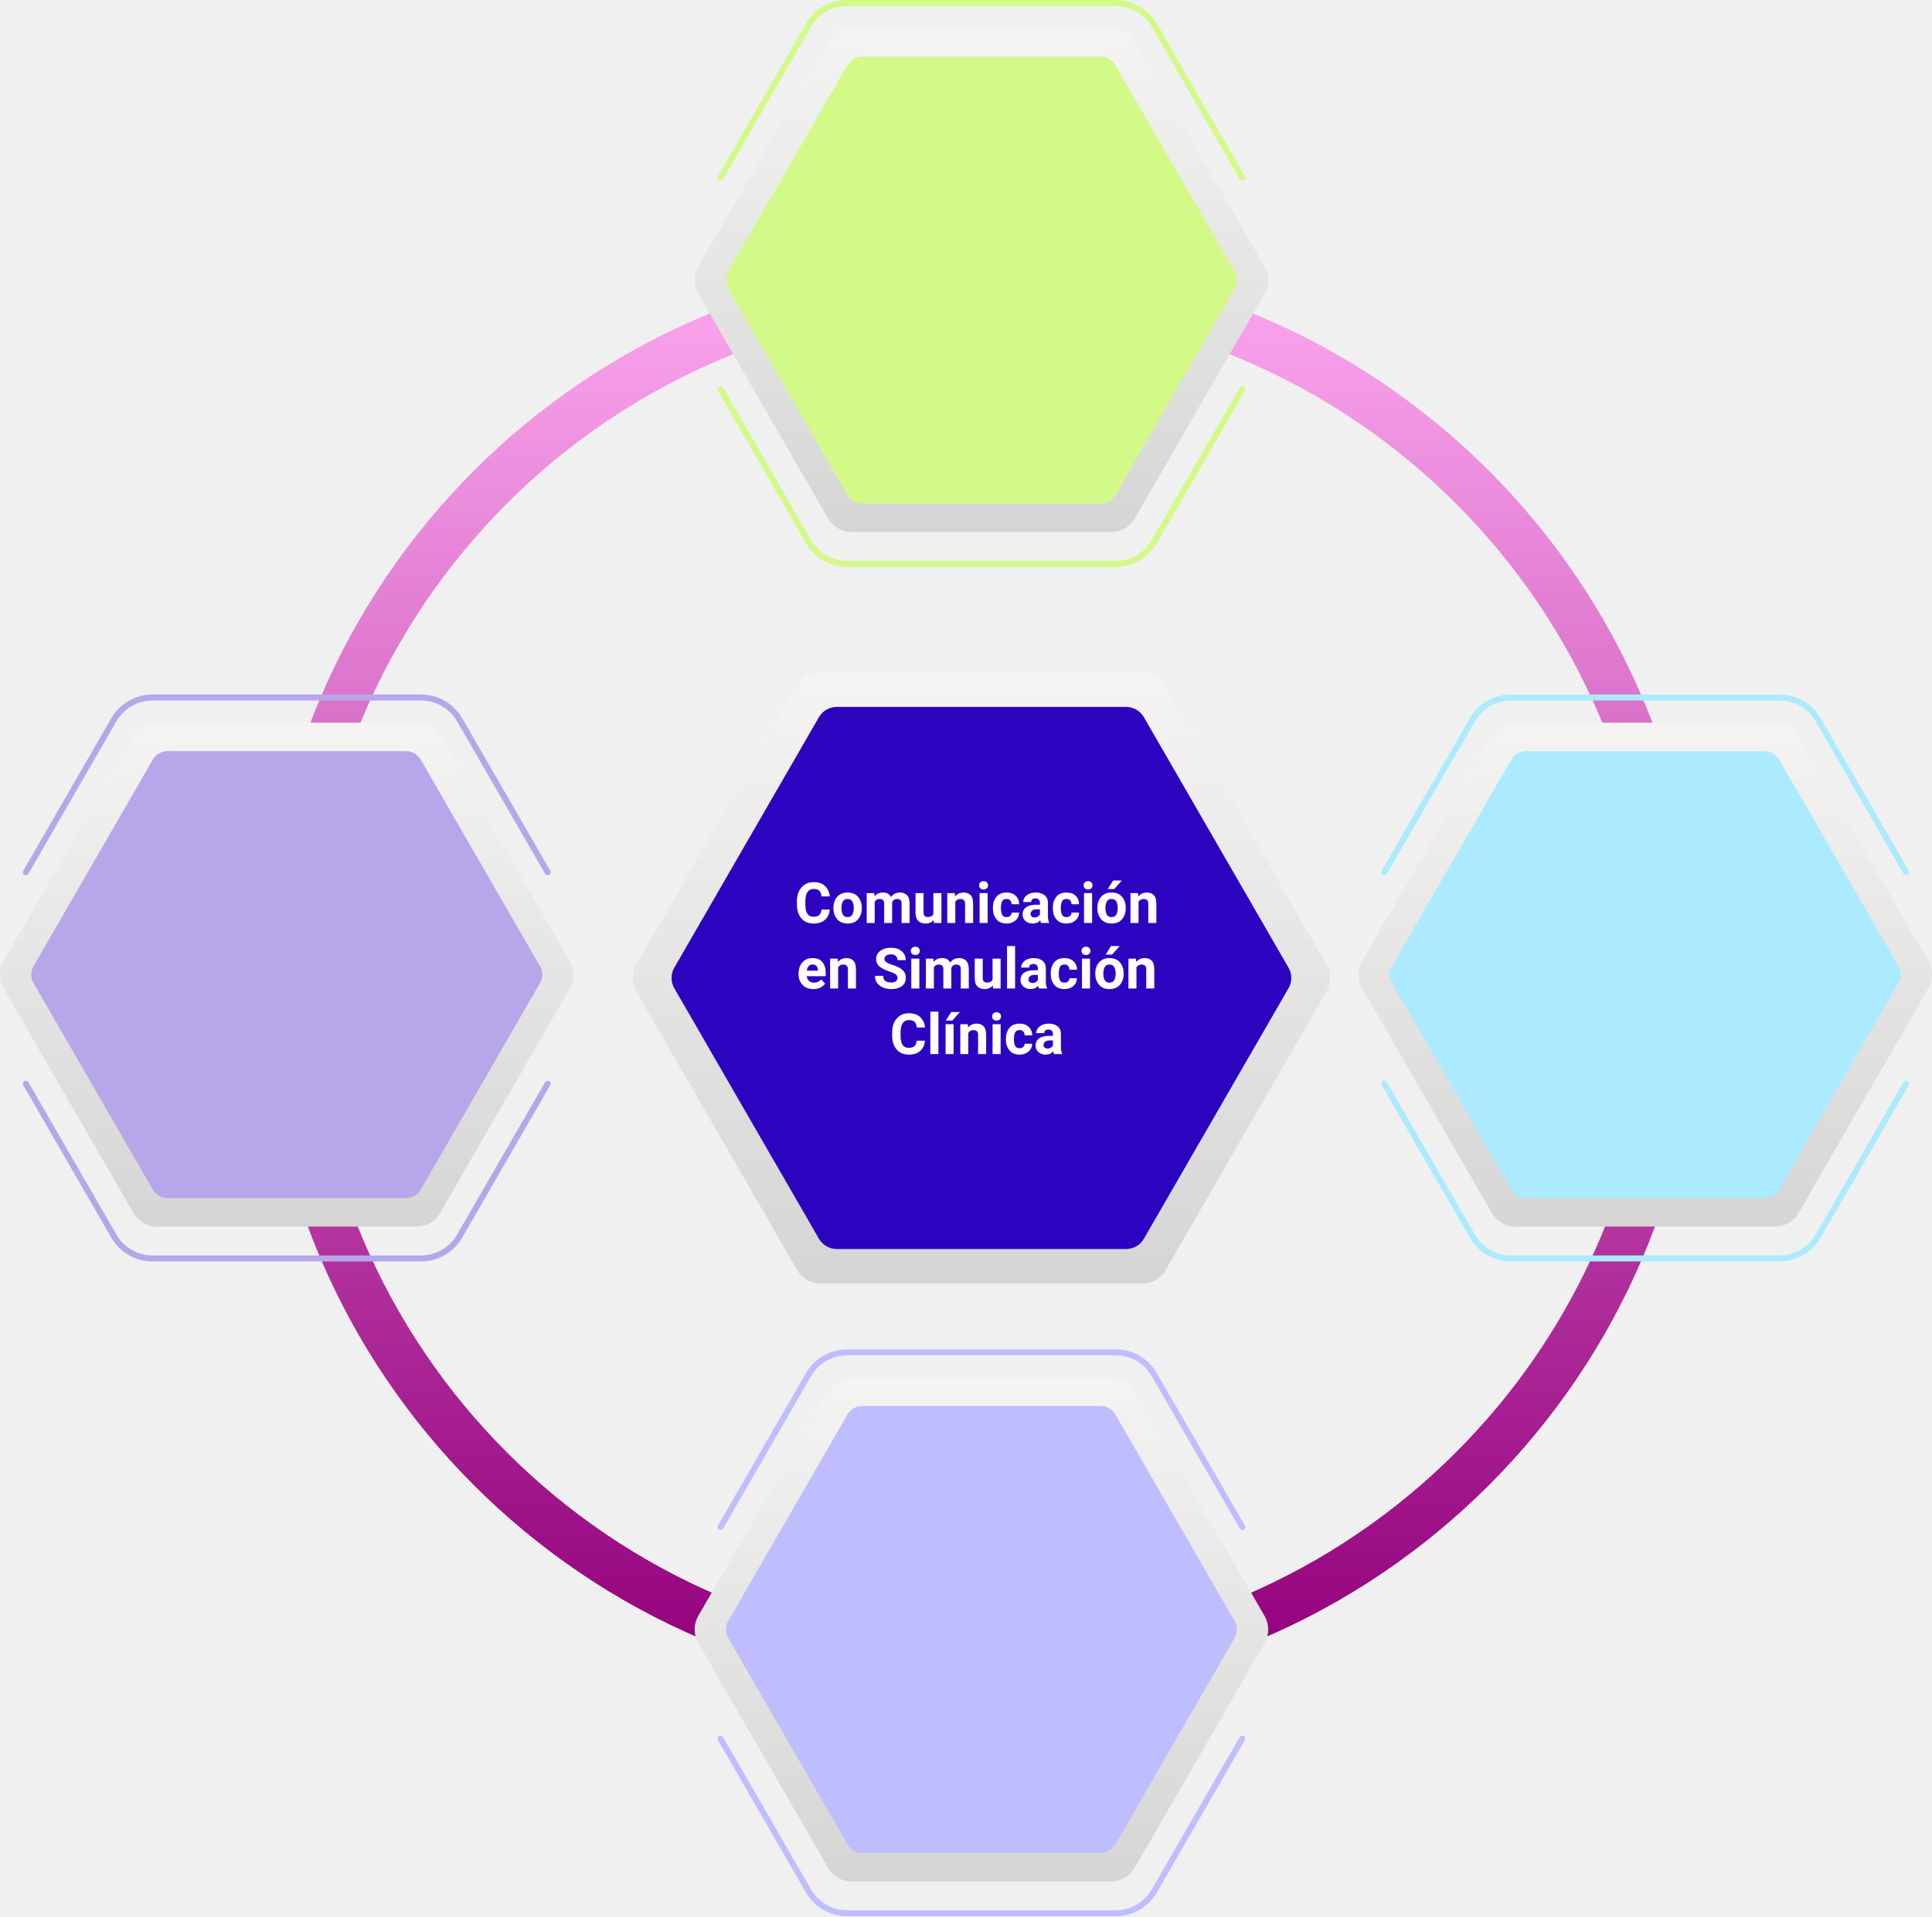
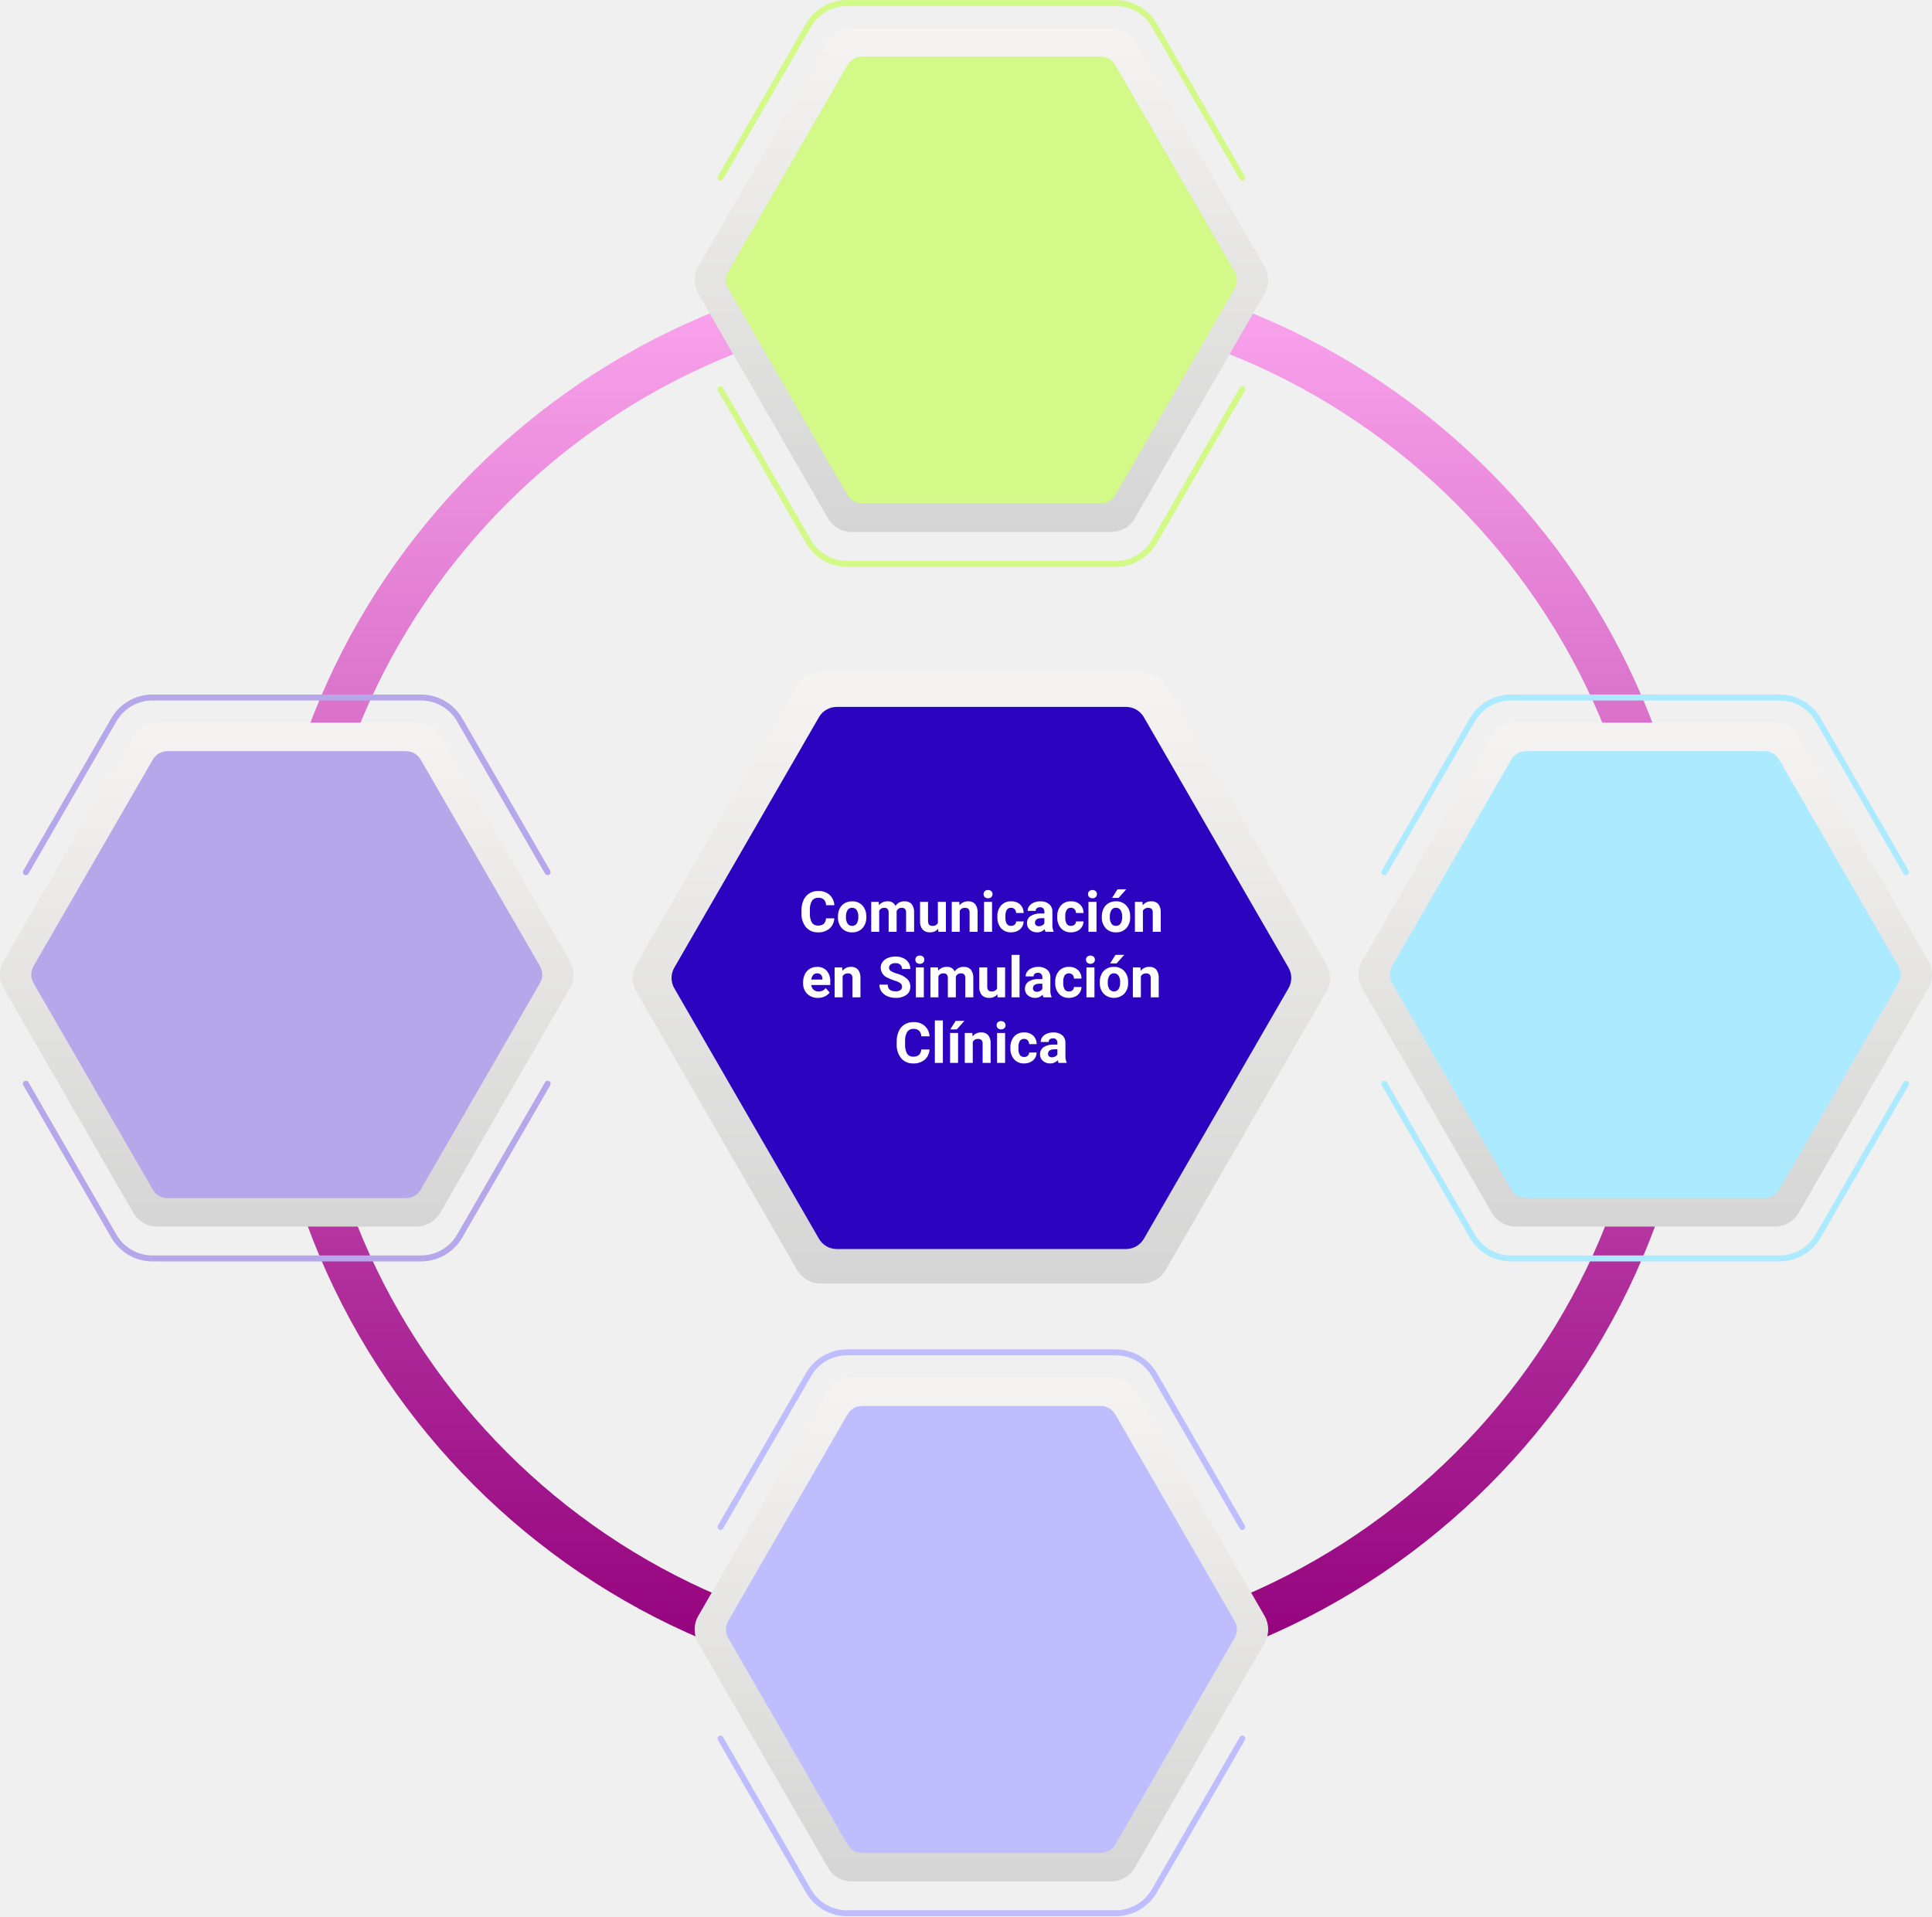
<svg xmlns="http://www.w3.org/2000/svg" width="648.307" height="643.121" viewBox="0 0 648.307 643.121">
  <defs>
    <linearGradient id="linear-gradient" x1="0.5" y1="0.016" x2="0.5" y2="0.979" gradientUnits="objectBoundingBox">
      <stop offset="0" stop-color="#fba6ee" />
      <stop offset="1" stop-color="#93007c" />
    </linearGradient>
    <linearGradient id="linear-gradient-2" x1="0.5" x2="0.5" y2="1" gradientUnits="objectBoundingBox">
      <stop offset="0" stop-color="#f5f4f2" />
      <stop offset="1" stop-color="#d5d5d5" />
    </linearGradient>
  </defs>
-   <g id="Grupo_238290" data-name="Grupo 238290" transform="translate(-143.186 -53.797)">
-     <g id="Grupo_238288" data-name="Grupo 238288" transform="translate(231.594 141.105)">
-       <path id="Trazado_200965" data-name="Trazado 200965" d="M451.969,602.884c-132.842,0-240.914-108.072-240.914-240.914S319.128,121.054,451.969,121.054,692.885,229.129,692.885,361.97,584.81,602.884,451.969,602.884Zm0-466.2c-124.221,0-225.283,101.062-225.283,225.284S327.748,587.253,451.969,587.253,677.254,486.191,677.254,361.97,576.192,136.686,451.969,136.686Z" transform="translate(-211.055 -121.054)" fill="url(#linear-gradient)" />
+   <g id="Grupo_239786" data-name="Grupo 239786" transform="translate(-476.692 -23995.656)">
+     <g id="Grupo_239785" data-name="Grupo 239785">
+       <g id="Grupo_238288" data-name="Grupo 238288" transform="translate(565.101 24082.965)">
+         <path id="Trazado_200965" data-name="Trazado 200965" d="M451.969,602.884c-132.842,0-240.914-108.072-240.914-240.914S319.128,121.054,451.969,121.054,692.885,229.129,692.885,361.97,584.81,602.884,451.969,602.884Zm0-466.2c-124.221,0-225.283,101.062-225.283,225.284S327.748,587.253,451.969,587.253,677.254,486.191,677.254,361.97,576.192,136.686,451.969,136.686Z" transform="translate(-211.055 -121.054)" fill="url(#linear-gradient)" />
+       </g>
+       <path id="Trazado_200966" data-name="Trazado 200966" d="M503.884,113.423,474.35,62.268A14.942,14.942,0,0,0,461.41,54.8H371.268a14.942,14.942,0,0,0-12.94,7.471l-29.534,51.155" transform="translate(389.677 23941.859)" fill="none" stroke="#d3f988" stroke-linecap="round" stroke-linejoin="round" stroke-width="2" />
+       <path id="Trazado_200967" data-name="Trazado 200967" d="M461.908,230.394H374.8a9.123,9.123,0,0,1-7.9-4.559L323.353,150.4a9.115,9.115,0,0,1,0-9.118L366.9,65.845a9.12,9.12,0,0,1,7.9-4.559h87.107a9.12,9.12,0,0,1,7.9,4.559l43.552,75.435a9.115,9.115,0,0,1,0,9.118L469.8,225.834A9.121,9.121,0,0,1,461.908,230.394Z" transform="translate(387.66 23943.822)" fill="url(#linear-gradient-2)" />
+       <path id="Trazado_200968" data-name="Trazado 200968" d="M375.894,218.627a5.692,5.692,0,0,1-4.921-2.841l-40.025-69.321a5.709,5.709,0,0,1,0-5.687L370.97,71.46a5.7,5.7,0,0,1,4.924-2.844h80.044a5.7,5.7,0,0,1,4.923,2.842l40.023,69.321a5.7,5.7,0,0,1,0,5.686l-40.021,69.319a5.7,5.7,0,0,1-4.924,2.842Z" transform="translate(390.1 23946.041)" fill="#d3f988" />
+       <path id="Trazado_200969" data-name="Trazado 200969" d="M477.13,432.382H369.238a9.117,9.117,0,0,1-7.9-4.559L307.4,334.385a9.115,9.115,0,0,1,0-9.118l53.946-93.437a9.117,9.117,0,0,1,7.9-4.559H477.13a9.117,9.117,0,0,1,7.9,4.559l53.946,93.437a9.115,9.115,0,0,1,0,9.118l-53.946,93.437A9.117,9.117,0,0,1,477.13,432.382Z" transform="translate(382.831 23994.055)" fill="url(#linear-gradient-2)" />
+       <path id="Trazado_200970" data-name="Trazado 200970" d="M371.614,418.109a6.909,6.909,0,0,1-5.97-3.447L317.1,330.583a6.922,6.922,0,0,1,0-6.9l48.544-84.077a6.914,6.914,0,0,1,5.971-3.448H468.7a6.91,6.91,0,0,1,5.97,3.448l48.545,84.078a6.915,6.915,0,0,1,0,6.9l-48.54,84.077a6.915,6.915,0,0,1-5.973,3.448Z" transform="translate(385.859 23996.744)" fill="#2c04bf" />
+       <path id="Trazado_200971" data-name="Trazado 200971" d="M328.793,154.306l29.534,51.155a14.945,14.945,0,0,0,12.94,7.471H461.41a14.941,14.941,0,0,0,12.939-7.471l29.536-51.155" transform="translate(389.677 23971.973)" fill="none" stroke="#d3f988" stroke-linecap="round" stroke-linejoin="round" stroke-width="2" />
+       <path id="Trazado_231760" data-name="Trazado 231760" d="M-49.369-4.5a4.78,4.78,0,0,1-1.61,3.433A5.653,5.653,0,0,1-54.806.186a5.083,5.083,0,0,1-4.087-1.749,7.171,7.171,0,0,1-1.489-4.8V-7.19a8.1,8.1,0,0,1,.687-3.433A5.145,5.145,0,0,1-57.733-12.9a5.5,5.5,0,0,1,2.964-.793A5.507,5.507,0,0,1-51-12.441a5.137,5.137,0,0,1,1.651,3.516h-2.783a2.821,2.821,0,0,0-.728-1.9,2.7,2.7,0,0,0-1.906-.589,2.365,2.365,0,0,0-2.083,1,5.589,5.589,0,0,0-.71,3.094V-6.3A5.982,5.982,0,0,0-56.9-3.1a2.321,2.321,0,0,0,2.092,1.011,2.748,2.748,0,0,0,1.925-.589A2.661,2.661,0,0,0-52.153-4.5Zm1.234-.612a5.953,5.953,0,0,1,.575-2.663A4.211,4.211,0,0,1-45.9-9.583a4.831,4.831,0,0,1,2.51-.64A4.571,4.571,0,0,1-40.078-8.98,4.989,4.989,0,0,1-38.645-5.6l.019.687a5.247,5.247,0,0,1-1.29,3.706,4.482,4.482,0,0,1-3.46,1.4,4.5,4.5,0,0,1-3.465-1.392,5.339,5.339,0,0,1-1.294-3.785Zm2.681.19a3.752,3.752,0,0,0,.538,2.188,1.775,1.775,0,0,0,1.54.757,1.779,1.779,0,0,0,1.521-.748,4.106,4.106,0,0,0,.547-2.393,3.715,3.715,0,0,0-.547-2.174,1.779,1.779,0,0,0-1.54-.771,1.75,1.75,0,0,0-1.521.767A4.175,4.175,0,0,0-45.454-4.921Zm10.994-5.117.083,1.123a3.528,3.528,0,0,1,2.885-1.308,2.677,2.677,0,0,1,2.663,1.531,3.447,3.447,0,0,1,3.015-1.531,2.994,2.994,0,0,1,2.431.951,4.371,4.371,0,0,1,.8,2.862V0h-2.69V-6.4a1.911,1.911,0,0,0-.334-1.248,1.48,1.48,0,0,0-1.178-.394,1.673,1.673,0,0,0-1.67,1.15L-28.449,0H-31.13V-6.392a1.888,1.888,0,0,0-.343-1.262,1.5,1.5,0,0,0-1.169-.39,1.738,1.738,0,0,0-1.651.946V0h-2.681V-10.038Zm19.946,9.018A3.362,3.362,0,0,1-17.26.186a3.171,3.171,0,0,1-2.463-.928,3.96,3.96,0,0,1-.867-2.718v-6.578h2.681v6.492q0,1.57,1.429,1.57a1.936,1.936,0,0,0,1.874-.947v-7.115h2.69V0H-14.44Zm7.088-9.018.083,1.16a3.5,3.5,0,0,1,2.885-1.345,2.913,2.913,0,0,1,2.375.937,4.372,4.372,0,0,1,.8,2.8V0H-3.966V-6.42a1.739,1.739,0,0,0-.371-1.239,1.661,1.661,0,0,0-1.234-.385,1.844,1.844,0,0,0-1.7.965V0H-9.95V-10.038ZM3.576,0H.886V-10.038h2.69ZM.728-12.636a1.32,1.32,0,0,1,.4-.993,1.516,1.516,0,0,1,1.1-.39,1.52,1.52,0,0,1,1.095.39,1.313,1.313,0,0,1,.408.993,1.316,1.316,0,0,1-.413,1,1.523,1.523,0,0,1-1.09.39,1.523,1.523,0,0,1-1.09-.39A1.316,1.316,0,0,1,.728-12.636ZM9.959-1.976a1.759,1.759,0,0,0,1.206-.408,1.43,1.43,0,0,0,.482-1.085h2.514A3.439,3.439,0,0,1,13.605-1.6a3.673,3.673,0,0,1-1.5,1.317,4.689,4.689,0,0,1-2.1.469,4.358,4.358,0,0,1-3.4-1.368A5.415,5.415,0,0,1,5.367-4.963V-5.14A5.353,5.353,0,0,1,6.6-8.841a4.307,4.307,0,0,1,3.386-1.382,4.222,4.222,0,0,1,3.02,1.072A3.794,3.794,0,0,1,14.162-6.3H11.648a1.842,1.842,0,0,0-.482-1.273,1.608,1.608,0,0,0-1.225-.49,1.615,1.615,0,0,0-1.415.683,3.958,3.958,0,0,0-.478,2.216v.279a4.008,4.008,0,0,0,.473,2.23A1.635,1.635,0,0,0,9.959-1.976ZM21.51,0a2.977,2.977,0,0,1-.269-.9A3.244,3.244,0,0,1,18.708.186a3.564,3.564,0,0,1-2.445-.854,2.745,2.745,0,0,1-.969-2.152A2.837,2.837,0,0,1,16.477-5.27,5.837,5.837,0,0,1,19.9-6.132h1.234v-.575a1.654,1.654,0,0,0-.357-1.113,1.405,1.405,0,0,0-1.127-.417,1.6,1.6,0,0,0-1.062.325,1.1,1.1,0,0,0-.385.891H15.516a2.693,2.693,0,0,1,.538-1.614A3.557,3.557,0,0,1,17.576-9.8a5.545,5.545,0,0,1,2.208-.422,4.381,4.381,0,0,1,2.946.932A3.262,3.262,0,0,1,23.82-6.67v4.351a4.8,4.8,0,0,0,.4,2.162V0ZM19.292-1.865a2.309,2.309,0,0,0,1.095-.264,1.737,1.737,0,0,0,.742-.71V-4.564h-1q-2.013,0-2.143,1.392l-.009.158a1.073,1.073,0,0,0,.353.826A1.369,1.369,0,0,0,19.292-1.865Zm10.762-.111a1.759,1.759,0,0,0,1.206-.408,1.43,1.43,0,0,0,.482-1.085h2.514A3.439,3.439,0,0,1,33.7-1.6,3.673,3.673,0,0,1,32.2-.283a4.689,4.689,0,0,1-2.1.469,4.358,4.358,0,0,1-3.4-1.368,5.415,5.415,0,0,1-1.243-3.781V-5.14a5.353,5.353,0,0,1,1.234-3.7,4.307,4.307,0,0,1,3.386-1.382A4.222,4.222,0,0,1,33.1-9.152,3.794,3.794,0,0,1,34.257-6.3H31.742a1.842,1.842,0,0,0-.482-1.273,1.608,1.608,0,0,0-1.225-.49,1.615,1.615,0,0,0-1.415.683,3.958,3.958,0,0,0-.478,2.216v.279a4.008,4.008,0,0,0,.473,2.23A1.635,1.635,0,0,0,30.054-1.976ZM38.617,0h-2.69V-10.038h2.69ZM35.769-12.636a1.32,1.32,0,0,1,.4-.993,1.516,1.516,0,0,1,1.1-.39,1.52,1.52,0,0,1,1.095.39,1.313,1.313,0,0,1,.408.993,1.316,1.316,0,0,1-.413,1,1.523,1.523,0,0,1-1.09.39,1.523,1.523,0,0,1-1.09-.39A1.316,1.316,0,0,1,35.769-12.636Zm4.639,7.524a5.953,5.953,0,0,1,.575-2.663,4.211,4.211,0,0,1,1.656-1.809,4.831,4.831,0,0,1,2.51-.64A4.571,4.571,0,0,1,48.465-8.98,4.989,4.989,0,0,1,49.9-5.6l.019.687a5.247,5.247,0,0,1-1.29,3.706,4.482,4.482,0,0,1-3.46,1.4A4.5,4.5,0,0,1,41.7-1.206a5.339,5.339,0,0,1-1.294-3.785Zm2.681.19a3.752,3.752,0,0,0,.538,2.188,1.775,1.775,0,0,0,1.54.757,1.779,1.779,0,0,0,1.521-.748,4.106,4.106,0,0,0,.547-2.393,3.715,3.715,0,0,0-.547-2.174,1.779,1.779,0,0,0-1.54-.771,1.75,1.75,0,0,0-1.521.767A4.175,4.175,0,0,0,43.089-4.921Zm2.588-9.329H48.6l-2.57,2.876h-2.18Zm8.359,4.212.083,1.16A3.5,3.5,0,0,1,57-10.224a2.913,2.913,0,0,1,2.375.937,4.372,4.372,0,0,1,.8,2.8V0H57.5V-6.42a1.739,1.739,0,0,0-.371-1.239,1.661,1.661,0,0,0-1.234-.385,1.844,1.844,0,0,0-1.7.965V0H51.512V-10.038ZM-54.848,22.186a4.928,4.928,0,0,1-3.595-1.354,4.815,4.815,0,0,1-1.387-3.609v-.26a6.064,6.064,0,0,1,.584-2.7,4.289,4.289,0,0,1,1.656-1.837,4.648,4.648,0,0,1,2.445-.645,4.166,4.166,0,0,1,3.242,1.3,5.278,5.278,0,0,1,1.183,3.683v1.095h-6.392a2.491,2.491,0,0,0,.784,1.577,2.37,2.37,0,0,0,1.656.594A2.894,2.894,0,0,0-52.25,18.9l1.317,1.475a4.025,4.025,0,0,1-1.633,1.331A5.357,5.357,0,0,1-54.848,22.186Zm-.306-8.248a1.675,1.675,0,0,0-1.294.54,2.8,2.8,0,0,0-.635,1.547h3.729v-.214a2,2,0,0,0-.482-1.384A1.729,1.729,0,0,0-55.154,13.938Zm8.424-1.976.083,1.16a3.5,3.5,0,0,1,2.885-1.345,2.913,2.913,0,0,1,2.375.937,4.372,4.372,0,0,1,.8,2.8V22H-43.27V15.58a1.739,1.739,0,0,0-.371-1.239,1.661,1.661,0,0,0-1.234-.385,1.844,1.844,0,0,0-1.7.965V22h-2.681V11.962Zm20.085,6.494a1.428,1.428,0,0,0-.557-1.211,7.3,7.3,0,0,0-2-.891,14.206,14.206,0,0,1-2.292-.923,3.744,3.744,0,0,1-2.3-3.349,3.262,3.262,0,0,1,.617-1.953,4.024,4.024,0,0,1,1.772-1.341,6.669,6.669,0,0,1,2.593-.482,6.071,6.071,0,0,1,2.579.524,4.107,4.107,0,0,1,1.758,1.48,3.872,3.872,0,0,1,.626,2.171h-2.783a1.821,1.821,0,0,0-.584-1.443,2.4,2.4,0,0,0-1.642-.515,2.567,2.567,0,0,0-1.586.431,1.361,1.361,0,0,0-.566,1.136,1.3,1.3,0,0,0,.663,1.1,7.494,7.494,0,0,0,1.953.835,8.438,8.438,0,0,1,3.46,1.772,3.529,3.529,0,0,1,1.085,2.635,3.251,3.251,0,0,1-1.327,2.751,5.808,5.808,0,0,1-3.572,1,6.9,6.9,0,0,1-2.839-.571,4.492,4.492,0,0,1-1.953-1.563,4,4,0,0,1-.673-2.3h2.792q0,2.236,2.672,2.236a2.6,2.6,0,0,0,1.549-.4A1.313,1.313,0,0,0-26.645,18.456ZM-19.315,22h-2.69V11.962h2.69ZM-22.164,9.364a1.32,1.32,0,0,1,.4-.993,1.516,1.516,0,0,1,1.1-.39,1.52,1.52,0,0,1,1.095.39,1.313,1.313,0,0,1,.408.993,1.316,1.316,0,0,1-.413,1,1.523,1.523,0,0,1-1.09.39,1.523,1.523,0,0,1-1.09-.39A1.316,1.316,0,0,1-22.164,9.364Zm7.57,2.6.083,1.123a3.528,3.528,0,0,1,2.885-1.308,2.677,2.677,0,0,1,2.663,1.531,3.447,3.447,0,0,1,3.015-1.531,2.994,2.994,0,0,1,2.431.951,4.371,4.371,0,0,1,.8,2.862V22h-2.69V15.6a1.911,1.911,0,0,0-.334-1.248,1.48,1.48,0,0,0-1.178-.394,1.673,1.673,0,0,0-1.67,1.15L-8.582,22h-2.681V15.608a1.888,1.888,0,0,0-.343-1.262,1.5,1.5,0,0,0-1.169-.39,1.738,1.738,0,0,0-1.651.946V22h-2.681V11.962ZM5.353,20.979a3.362,3.362,0,0,1-2.746,1.206,3.171,3.171,0,0,1-2.463-.928A3.96,3.96,0,0,1-.724,18.54V11.962H1.958v6.492q0,1.57,1.429,1.57a1.936,1.936,0,0,0,1.874-.947V11.962h2.69V22H5.427ZM12.8,22h-2.69V7.75H12.8Zm8.025,0a2.977,2.977,0,0,1-.269-.9,3.244,3.244,0,0,1-2.533,1.085,3.564,3.564,0,0,1-2.445-.854,2.745,2.745,0,0,1-.969-2.152,2.837,2.837,0,0,1,1.183-2.449,5.837,5.837,0,0,1,3.419-.863h1.234v-.575a1.654,1.654,0,0,0-.357-1.113,1.405,1.405,0,0,0-1.127-.417,1.6,1.6,0,0,0-1.062.325,1.1,1.1,0,0,0-.385.891H14.834a2.693,2.693,0,0,1,.538-1.614A3.557,3.557,0,0,1,16.894,12.2a5.545,5.545,0,0,1,2.208-.422,4.381,4.381,0,0,1,2.946.932,3.262,3.262,0,0,1,1.09,2.621v4.351a4.8,4.8,0,0,0,.4,2.162V22ZM18.61,20.135a2.309,2.309,0,0,0,1.095-.264,1.737,1.737,0,0,0,.742-.71V17.436h-1q-2.013,0-2.143,1.392l-.009.158a1.073,1.073,0,0,0,.353.826A1.369,1.369,0,0,0,18.61,20.135Zm10.762-.111a1.759,1.759,0,0,0,1.206-.408,1.43,1.43,0,0,0,.482-1.085h2.514a3.439,3.439,0,0,1-.557,1.869,3.673,3.673,0,0,1-1.5,1.317,4.689,4.689,0,0,1-2.1.469,4.358,4.358,0,0,1-3.4-1.368,5.415,5.415,0,0,1-1.243-3.781V16.86a5.353,5.353,0,0,1,1.234-3.7A4.307,4.307,0,0,1,29.4,11.776a4.222,4.222,0,0,1,3.02,1.072A3.794,3.794,0,0,1,33.575,15.7H31.061a1.842,1.842,0,0,0-.482-1.273,1.793,1.793,0,0,0-2.639.193,3.958,3.958,0,0,0-.478,2.216v.279a4.008,4.008,0,0,0,.473,2.23A1.635,1.635,0,0,0,29.372,20.024ZM37.935,22h-2.69V11.962h2.69ZM35.087,9.364a1.32,1.32,0,0,1,.4-.993,1.739,1.739,0,0,1,2.194,0,1.417,1.417,0,0,1,0,1.995,1.72,1.72,0,0,1-2.18,0A1.316,1.316,0,0,1,35.087,9.364Zm4.639,7.524a5.953,5.953,0,0,1,.575-2.663,4.211,4.211,0,0,1,1.656-1.809,4.831,4.831,0,0,1,2.51-.64,4.571,4.571,0,0,1,3.317,1.243A4.989,4.989,0,0,1,49.216,16.4l.019.687a5.247,5.247,0,0,1-1.29,3.706,5,5,0,0,1-6.926,0,5.339,5.339,0,0,1-1.294-3.785Zm2.681.19a3.752,3.752,0,0,0,.538,2.188,1.933,1.933,0,0,0,3.062.009,4.106,4.106,0,0,0,.547-2.393,3.715,3.715,0,0,0-.547-2.174,1.779,1.779,0,0,0-1.54-.771,1.75,1.75,0,0,0-1.521.767A4.175,4.175,0,0,0,42.407,17.079ZM45,7.75h2.922l-2.57,2.876h-2.18Zm8.359,4.212.083,1.16a3.5,3.5,0,0,1,2.885-1.345,2.913,2.913,0,0,1,2.375.937,4.372,4.372,0,0,1,.8,2.8V22H56.814V15.58a1.739,1.739,0,0,0-.371-1.239,1.661,1.661,0,0,0-1.234-.385,1.844,1.844,0,0,0-1.7.965V22H50.831V11.962ZM-17.414,39.5a4.78,4.78,0,0,1-1.61,3.433,5.653,5.653,0,0,1-3.827,1.252,5.083,5.083,0,0,1-4.087-1.749,7.171,7.171,0,0,1-1.489-4.8V36.81a8.1,8.1,0,0,1,.687-3.433A5.145,5.145,0,0,1-25.777,31.1a5.5,5.5,0,0,1,2.964-.793,5.507,5.507,0,0,1,3.767,1.252A5.137,5.137,0,0,1-17.4,35.075h-2.783a2.821,2.821,0,0,0-.728-1.9,2.7,2.7,0,0,0-1.906-.589,2.365,2.365,0,0,0-2.083,1,5.589,5.589,0,0,0-.71,3.094V37.7a5.982,5.982,0,0,0,.663,3.2,2.321,2.321,0,0,0,2.092,1.011,2.748,2.748,0,0,0,1.925-.589A2.661,2.661,0,0,0-20.2,39.5Zm4.481,4.5h-2.69V29.75h2.69Zm5.1,0h-2.681V33.962H-7.83Zm-.789-14.111H-5.7l-2.57,2.876h-2.18Zm5.566,4.073.083,1.16A3.5,3.5,0,0,1-.083,33.776a2.913,2.913,0,0,1,2.375.937,4.372,4.372,0,0,1,.8,2.8V44H.408V37.58a1.739,1.739,0,0,0-.371-1.239A1.661,1.661,0,0,0-1.2,35.957a1.844,1.844,0,0,0-1.7.965V44H-5.576V33.962ZM7.951,44H5.26V33.962h2.69ZM5.1,31.364a1.32,1.32,0,0,1,.4-.993,1.516,1.516,0,0,1,1.1-.39,1.52,1.52,0,0,1,1.095.39,1.417,1.417,0,0,1,0,1.995,1.523,1.523,0,0,1-1.09.39,1.523,1.523,0,0,1-1.09-.39A1.316,1.316,0,0,1,5.1,31.364Zm9.231,10.66a1.759,1.759,0,0,0,1.206-.408,1.43,1.43,0,0,0,.482-1.085h2.514a3.439,3.439,0,0,1-.557,1.869,3.673,3.673,0,0,1-1.5,1.317,4.689,4.689,0,0,1-2.1.469,4.358,4.358,0,0,1-3.4-1.368,5.415,5.415,0,0,1-1.243-3.781V38.86a5.353,5.353,0,0,1,1.234-3.7,4.307,4.307,0,0,1,3.386-1.382,4.222,4.222,0,0,1,3.02,1.072A3.794,3.794,0,0,1,18.536,37.7H16.022a1.842,1.842,0,0,0-.482-1.273,1.608,1.608,0,0,0-1.225-.49,1.615,1.615,0,0,0-1.415.683,3.958,3.958,0,0,0-.478,2.216v.279a4.008,4.008,0,0,0,.473,2.23A1.635,1.635,0,0,0,14.333,42.024ZM25.884,44a2.977,2.977,0,0,1-.269-.9,3.244,3.244,0,0,1-2.533,1.085,3.564,3.564,0,0,1-2.445-.854,2.745,2.745,0,0,1-.969-2.152,2.837,2.837,0,0,1,1.183-2.449,5.837,5.837,0,0,1,3.419-.863H25.5v-.575a1.654,1.654,0,0,0-.357-1.113,1.405,1.405,0,0,0-1.127-.417,1.6,1.6,0,0,0-1.062.325,1.1,1.1,0,0,0-.385.891H19.891a2.693,2.693,0,0,1,.538-1.614A3.557,3.557,0,0,1,21.95,34.2a5.545,5.545,0,0,1,2.208-.422,4.381,4.381,0,0,1,2.946.932,3.262,3.262,0,0,1,1.09,2.621v4.351a4.8,4.8,0,0,0,.4,2.162V44Zm-2.217-1.865a2.309,2.309,0,0,0,1.095-.264,1.737,1.737,0,0,0,.742-.71V39.436h-1q-2.013,0-2.143,1.392l-.009.158a1.073,1.073,0,0,0,.353.826A1.369,1.369,0,0,0,23.667,42.135Z" transform="translate(806.016 24308.379)" fill="#fff" />
+       <g id="Grupo_238289" data-name="Grupo 238289" transform="translate(932.552 24229.756)">
+         <path id="Trazado_200972" data-name="Trazado 200972" d="M674.892,292.369l-29.534-51.155a14.942,14.942,0,0,0-12.939-7.471H542.275a14.94,14.94,0,0,0-12.939,7.471L499.8,292.369" transform="translate(-491.123 -233.743)" fill="none" stroke="#aceaff" stroke-linecap="round" stroke-linejoin="round" stroke-width="2" />
+         <path id="Trazado_200973" data-name="Trazado 200973" d="M632.916,409.339H545.811a9.117,9.117,0,0,1-7.9-4.559l-43.553-75.435a9.121,9.121,0,0,1,0-9.118l43.553-75.435a9.117,9.117,0,0,1,7.9-4.559h87.105a9.117,9.117,0,0,1,7.9,4.559l43.553,75.435a9.121,9.121,0,0,1,0,9.118L640.813,404.78A9.117,9.117,0,0,1,632.916,409.339Z" transform="translate(-493.139 -231.779)" fill="url(#linear-gradient-2)" />
+         <path id="Trazado_200974" data-name="Trazado 200974" d="M546.9,397.573a5.7,5.7,0,0,1-4.921-2.841L501.956,325.41a5.709,5.709,0,0,1,0-5.686L541.979,250.4a5.7,5.7,0,0,1,4.923-2.842h80.045a5.7,5.7,0,0,1,4.921,2.842l40.024,69.319a5.706,5.706,0,0,1,0,5.687L631.87,394.729a5.7,5.7,0,0,1-4.923,2.844Z" transform="translate(-490.701 -229.561)" fill="#aceaff" />
+         <path id="Trazado_200975" data-name="Trazado 200975" d="M499.8,333.251l29.534,51.156a14.94,14.94,0,0,0,12.939,7.471h90.142a14.942,14.942,0,0,0,12.94-7.471l29.534-51.156" transform="translate(-491.123 -203.629)" fill="none" stroke="#aceaff" stroke-linecap="round" stroke-linejoin="round" stroke-width="2" />
+       </g>
+       <path id="Trazado_200976" data-name="Trazado 200976" d="M324.938,292.369,295.4,241.214a14.942,14.942,0,0,0-12.94-7.471H192.321a14.938,14.938,0,0,0-12.939,7.471l-29.534,51.155" transform="translate(335.523 23996.014)" fill="none" stroke="#b5a7e9" stroke-linecap="round" stroke-linejoin="round" stroke-width="2" />
+       <path id="Trazado_200977" data-name="Trazado 200977" d="M282.962,409.339H195.857a9.117,9.117,0,0,1-7.9-4.559l-43.553-75.435a9.121,9.121,0,0,1,0-9.118l43.553-75.435a9.117,9.117,0,0,1,7.9-4.559h87.105a9.117,9.117,0,0,1,7.9,4.559l43.552,75.435a9.115,9.115,0,0,1,0,9.118L290.859,404.78A9.117,9.117,0,0,1,282.962,409.339Z" transform="translate(333.507 23997.977)" fill="url(#linear-gradient-2)" />
+       <path id="Trazado_200978" data-name="Trazado 200978" d="M196.948,397.573a5.7,5.7,0,0,1-4.921-2.841L152,325.41a5.706,5.706,0,0,1,0-5.686L192.025,250.4a5.7,5.7,0,0,1,4.923-2.842h80.044a5.7,5.7,0,0,1,4.923,2.842l40.023,69.319a5.706,5.706,0,0,1,0,5.687l-40.021,69.318a5.7,5.7,0,0,1-4.924,2.844Z" transform="translate(335.945 24000.195)" fill="#b5a7e9" />
+       <path id="Trazado_200979" data-name="Trazado 200979" d="M149.848,333.251l29.534,51.156a14.94,14.94,0,0,0,12.939,7.471h90.142a14.942,14.942,0,0,0,12.94-7.471l29.534-51.156" transform="translate(335.523 24026.127)" fill="none" stroke="#b5a7e9" stroke-linecap="round" stroke-linejoin="round" stroke-width="2" />
+       <path id="Trazado_200980" data-name="Trazado 200980" d="M503.884,461.083,474.35,409.928a14.942,14.942,0,0,0-12.94-7.471H371.268a14.942,14.942,0,0,0-12.94,7.471l-29.534,51.156" transform="translate(389.677 24047.07)" fill="none" stroke="#bebeff" stroke-linecap="round" stroke-linejoin="round" stroke-width="2" />
+       <path id="Trazado_200981" data-name="Trazado 200981" d="M461.908,578.055H374.8a9.12,9.12,0,0,1-7.9-4.559L323.353,498.06a9.115,9.115,0,0,1,0-9.118L366.9,413.505a9.12,9.12,0,0,1,7.9-4.559h87.107a9.12,9.12,0,0,1,7.9,4.559l43.552,75.436a9.115,9.115,0,0,1,0,9.118L469.8,573.5A9.12,9.12,0,0,1,461.908,578.055Z" transform="translate(387.66 24049.035)" fill="url(#linear-gradient-2)" />
+       <path id="Trazado_200982" data-name="Trazado 200982" d="M375.894,566.288a5.693,5.693,0,0,1-4.921-2.842l-40.025-69.321a5.709,5.709,0,0,1,0-5.687l40.022-69.318a5.7,5.7,0,0,1,4.924-2.842h80.044a5.7,5.7,0,0,1,4.923,2.841l40.023,69.321a5.706,5.706,0,0,1,0,5.687l-40.021,69.318a5.7,5.7,0,0,1-4.924,2.844Z" transform="translate(390.1 24051.254)" fill="#bebeff" />
+       <path id="Trazado_200983" data-name="Trazado 200983" d="M328.793,501.966l29.534,51.156a14.942,14.942,0,0,0,12.94,7.471H461.41a14.938,14.938,0,0,0,12.939-7.471l29.536-51.156" transform="translate(389.677 24077.186)" fill="none" stroke="#bebeff" stroke-linecap="round" stroke-linejoin="round" stroke-width="2" />
    </g>
-     <path id="Trazado_200966" data-name="Trazado 200966" d="M503.884,113.423,474.35,62.268A14.942,14.942,0,0,0,461.41,54.8H371.268a14.942,14.942,0,0,0-12.94,7.471l-29.534,51.155" transform="translate(56.17)" fill="none" stroke="#d3f988" stroke-linecap="round" stroke-linejoin="round" stroke-width="2" />
-     <path id="Trazado_200967" data-name="Trazado 200967" d="M461.908,230.394H374.8a9.123,9.123,0,0,1-7.9-4.559L323.353,150.4a9.115,9.115,0,0,1,0-9.118L366.9,65.845a9.12,9.12,0,0,1,7.9-4.559h87.107a9.12,9.12,0,0,1,7.9,4.559l43.552,75.435a9.115,9.115,0,0,1,0,9.118L469.8,225.834A9.121,9.121,0,0,1,461.908,230.394Z" transform="translate(54.154 1.964)" fill="url(#linear-gradient-2)" />
-     <path id="Trazado_200968" data-name="Trazado 200968" d="M375.894,218.627a5.692,5.692,0,0,1-4.921-2.841l-40.025-69.321a5.709,5.709,0,0,1,0-5.687L370.97,71.46a5.7,5.7,0,0,1,4.924-2.844h80.044a5.7,5.7,0,0,1,4.923,2.842l40.023,69.321a5.7,5.7,0,0,1,0,5.686l-40.021,69.319a5.7,5.7,0,0,1-4.924,2.842Z" transform="translate(56.593 4.182)" fill="#d3f988" />
-     <path id="Trazado_200969" data-name="Trazado 200969" d="M477.13,432.382H369.238a9.117,9.117,0,0,1-7.9-4.559L307.4,334.385a9.115,9.115,0,0,1,0-9.118l53.946-93.437a9.117,9.117,0,0,1,7.9-4.559H477.13a9.117,9.117,0,0,1,7.9,4.559l53.946,93.437a9.115,9.115,0,0,1,0,9.118l-53.946,93.437A9.117,9.117,0,0,1,477.13,432.382Z" transform="translate(49.325 52.195)" fill="url(#linear-gradient-2)" />
-     <path id="Trazado_200970" data-name="Trazado 200970" d="M371.614,418.109a6.909,6.909,0,0,1-5.97-3.447L317.1,330.583a6.922,6.922,0,0,1,0-6.9l48.544-84.077a6.914,6.914,0,0,1,5.971-3.448H468.7a6.91,6.91,0,0,1,5.97,3.448l48.545,84.078a6.915,6.915,0,0,1,0,6.9l-48.54,84.077a6.915,6.915,0,0,1-5.973,3.448Z" transform="translate(52.352 54.886)" fill="#2c04bf" />
-     <path id="Trazado_200971" data-name="Trazado 200971" d="M328.793,154.306l29.534,51.155a14.945,14.945,0,0,0,12.94,7.471H461.41a14.941,14.941,0,0,0,12.939-7.471l29.536-51.155" transform="translate(56.17 30.114)" fill="none" stroke="#d3f988" stroke-linecap="round" stroke-linejoin="round" stroke-width="2" />
-     <text id="Comunicación_en_Simulación_Clínica" data-name="Comunicación en Simulación Clínica" transform="translate(470.983 363.564)" fill="#fff" font-size="19" font-family="Roboto-Bold, Roboto" font-weight="700">
-       <tspan x="-61.179" y="0">Comunicación</tspan>
-       <tspan x="-60.498" y="22">en Simulación</tspan>
-       <tspan x="-29.224" y="44">Clínica</tspan>
-     </text>
-     <g id="Grupo_238289" data-name="Grupo 238289" transform="translate(599.045 287.897)">
-       <path id="Trazado_200972" data-name="Trazado 200972" d="M674.892,292.369l-29.534-51.155a14.942,14.942,0,0,0-12.939-7.471H542.275a14.94,14.94,0,0,0-12.939,7.471L499.8,292.369" transform="translate(-491.123 -233.743)" fill="none" stroke="#aceaff" stroke-linecap="round" stroke-linejoin="round" stroke-width="2" />
-       <path id="Trazado_200973" data-name="Trazado 200973" d="M632.916,409.339H545.811a9.117,9.117,0,0,1-7.9-4.559l-43.553-75.435a9.121,9.121,0,0,1,0-9.118l43.553-75.435a9.117,9.117,0,0,1,7.9-4.559h87.105a9.117,9.117,0,0,1,7.9,4.559l43.553,75.435a9.121,9.121,0,0,1,0,9.118L640.813,404.78A9.117,9.117,0,0,1,632.916,409.339Z" transform="translate(-493.139 -231.779)" fill="url(#linear-gradient-2)" />
-       <path id="Trazado_200974" data-name="Trazado 200974" d="M546.9,397.573a5.7,5.7,0,0,1-4.921-2.841L501.956,325.41a5.709,5.709,0,0,1,0-5.686L541.979,250.4a5.7,5.7,0,0,1,4.923-2.842h80.045a5.7,5.7,0,0,1,4.921,2.842l40.024,69.319a5.706,5.706,0,0,1,0,5.687L631.87,394.729a5.7,5.7,0,0,1-4.923,2.844Z" transform="translate(-490.701 -229.561)" fill="#aceaff" />
-       <path id="Trazado_200975" data-name="Trazado 200975" d="M499.8,333.251l29.534,51.156a14.94,14.94,0,0,0,12.939,7.471h90.142a14.942,14.942,0,0,0,12.94-7.471l29.534-51.156" transform="translate(-491.123 -203.629)" fill="none" stroke="#aceaff" stroke-linecap="round" stroke-linejoin="round" stroke-width="2" />
-     </g>
-     <path id="Trazado_200976" data-name="Trazado 200976" d="M324.938,292.369,295.4,241.214a14.942,14.942,0,0,0-12.94-7.471H192.321a14.938,14.938,0,0,0-12.939,7.471l-29.534,51.155" transform="translate(2.016 54.154)" fill="none" stroke="#b5a7e9" stroke-linecap="round" stroke-linejoin="round" stroke-width="2" />
-     <path id="Trazado_200977" data-name="Trazado 200977" d="M282.962,409.339H195.857a9.117,9.117,0,0,1-7.9-4.559l-43.553-75.435a9.121,9.121,0,0,1,0-9.118l43.553-75.435a9.117,9.117,0,0,1,7.9-4.559h87.105a9.117,9.117,0,0,1,7.9,4.559l43.552,75.435a9.115,9.115,0,0,1,0,9.118L290.859,404.78A9.117,9.117,0,0,1,282.962,409.339Z" transform="translate(0 56.118)" fill="url(#linear-gradient-2)" />
-     <path id="Trazado_200978" data-name="Trazado 200978" d="M196.948,397.573a5.7,5.7,0,0,1-4.921-2.841L152,325.41a5.706,5.706,0,0,1,0-5.686L192.025,250.4a5.7,5.7,0,0,1,4.923-2.842h80.044a5.7,5.7,0,0,1,4.923,2.842l40.023,69.319a5.706,5.706,0,0,1,0,5.687l-40.021,69.318a5.7,5.7,0,0,1-4.924,2.844Z" transform="translate(2.439 58.336)" fill="#b5a7e9" />
-     <path id="Trazado_200979" data-name="Trazado 200979" d="M149.848,333.251l29.534,51.156a14.94,14.94,0,0,0,12.939,7.471h90.142a14.942,14.942,0,0,0,12.94-7.471l29.534-51.156" transform="translate(2.016 84.268)" fill="none" stroke="#b5a7e9" stroke-linecap="round" stroke-linejoin="round" stroke-width="2" />
-     <path id="Trazado_200980" data-name="Trazado 200980" d="M503.884,461.083,474.35,409.928a14.942,14.942,0,0,0-12.94-7.471H371.268a14.942,14.942,0,0,0-12.94,7.471l-29.534,51.156" transform="translate(56.17 105.212)" fill="none" stroke="#bebeff" stroke-linecap="round" stroke-linejoin="round" stroke-width="2" />
-     <path id="Trazado_200981" data-name="Trazado 200981" d="M461.908,578.055H374.8a9.12,9.12,0,0,1-7.9-4.559L323.353,498.06a9.115,9.115,0,0,1,0-9.118L366.9,413.505a9.12,9.12,0,0,1,7.9-4.559h87.107a9.12,9.12,0,0,1,7.9,4.559l43.552,75.436a9.115,9.115,0,0,1,0,9.118L469.8,573.5A9.12,9.12,0,0,1,461.908,578.055Z" transform="translate(54.154 107.175)" fill="url(#linear-gradient-2)" />
-     <path id="Trazado_200982" data-name="Trazado 200982" d="M375.894,566.288a5.693,5.693,0,0,1-4.921-2.842l-40.025-69.321a5.709,5.709,0,0,1,0-5.687l40.022-69.318a5.7,5.7,0,0,1,4.924-2.842h80.044a5.7,5.7,0,0,1,4.923,2.841l40.023,69.321a5.706,5.706,0,0,1,0,5.687l-40.021,69.318a5.7,5.7,0,0,1-4.924,2.844Z" transform="translate(56.593 109.394)" fill="#bebeff" />
-     <path id="Trazado_200983" data-name="Trazado 200983" d="M328.793,501.966l29.534,51.156a14.942,14.942,0,0,0,12.94,7.471H461.41a14.938,14.938,0,0,0,12.939-7.471l29.536-51.156" transform="translate(56.17 135.326)" fill="none" stroke="#bebeff" stroke-linecap="round" stroke-linejoin="round" stroke-width="2" />
  </g>
</svg>
